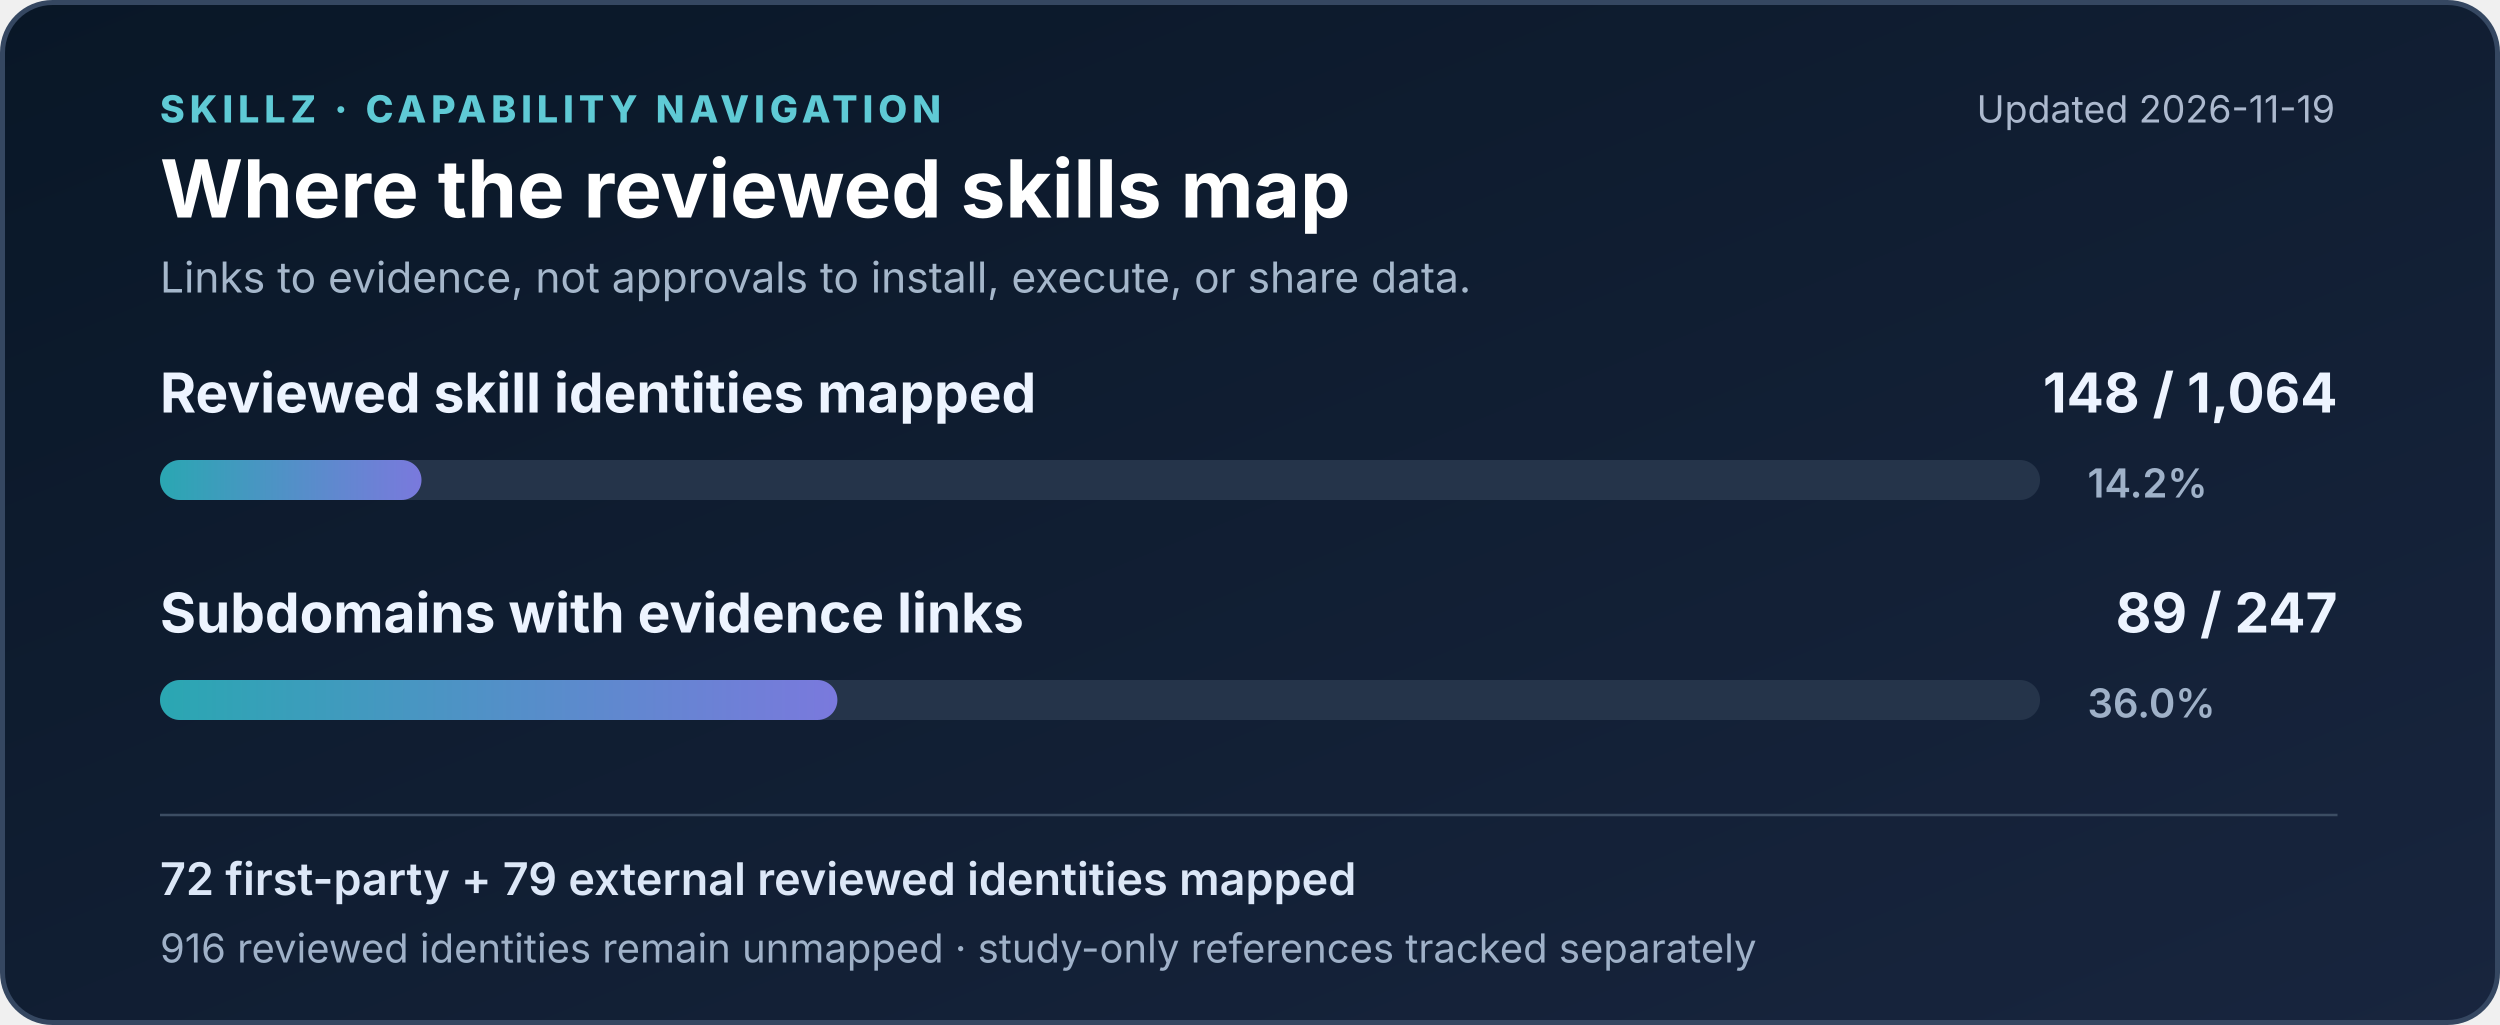
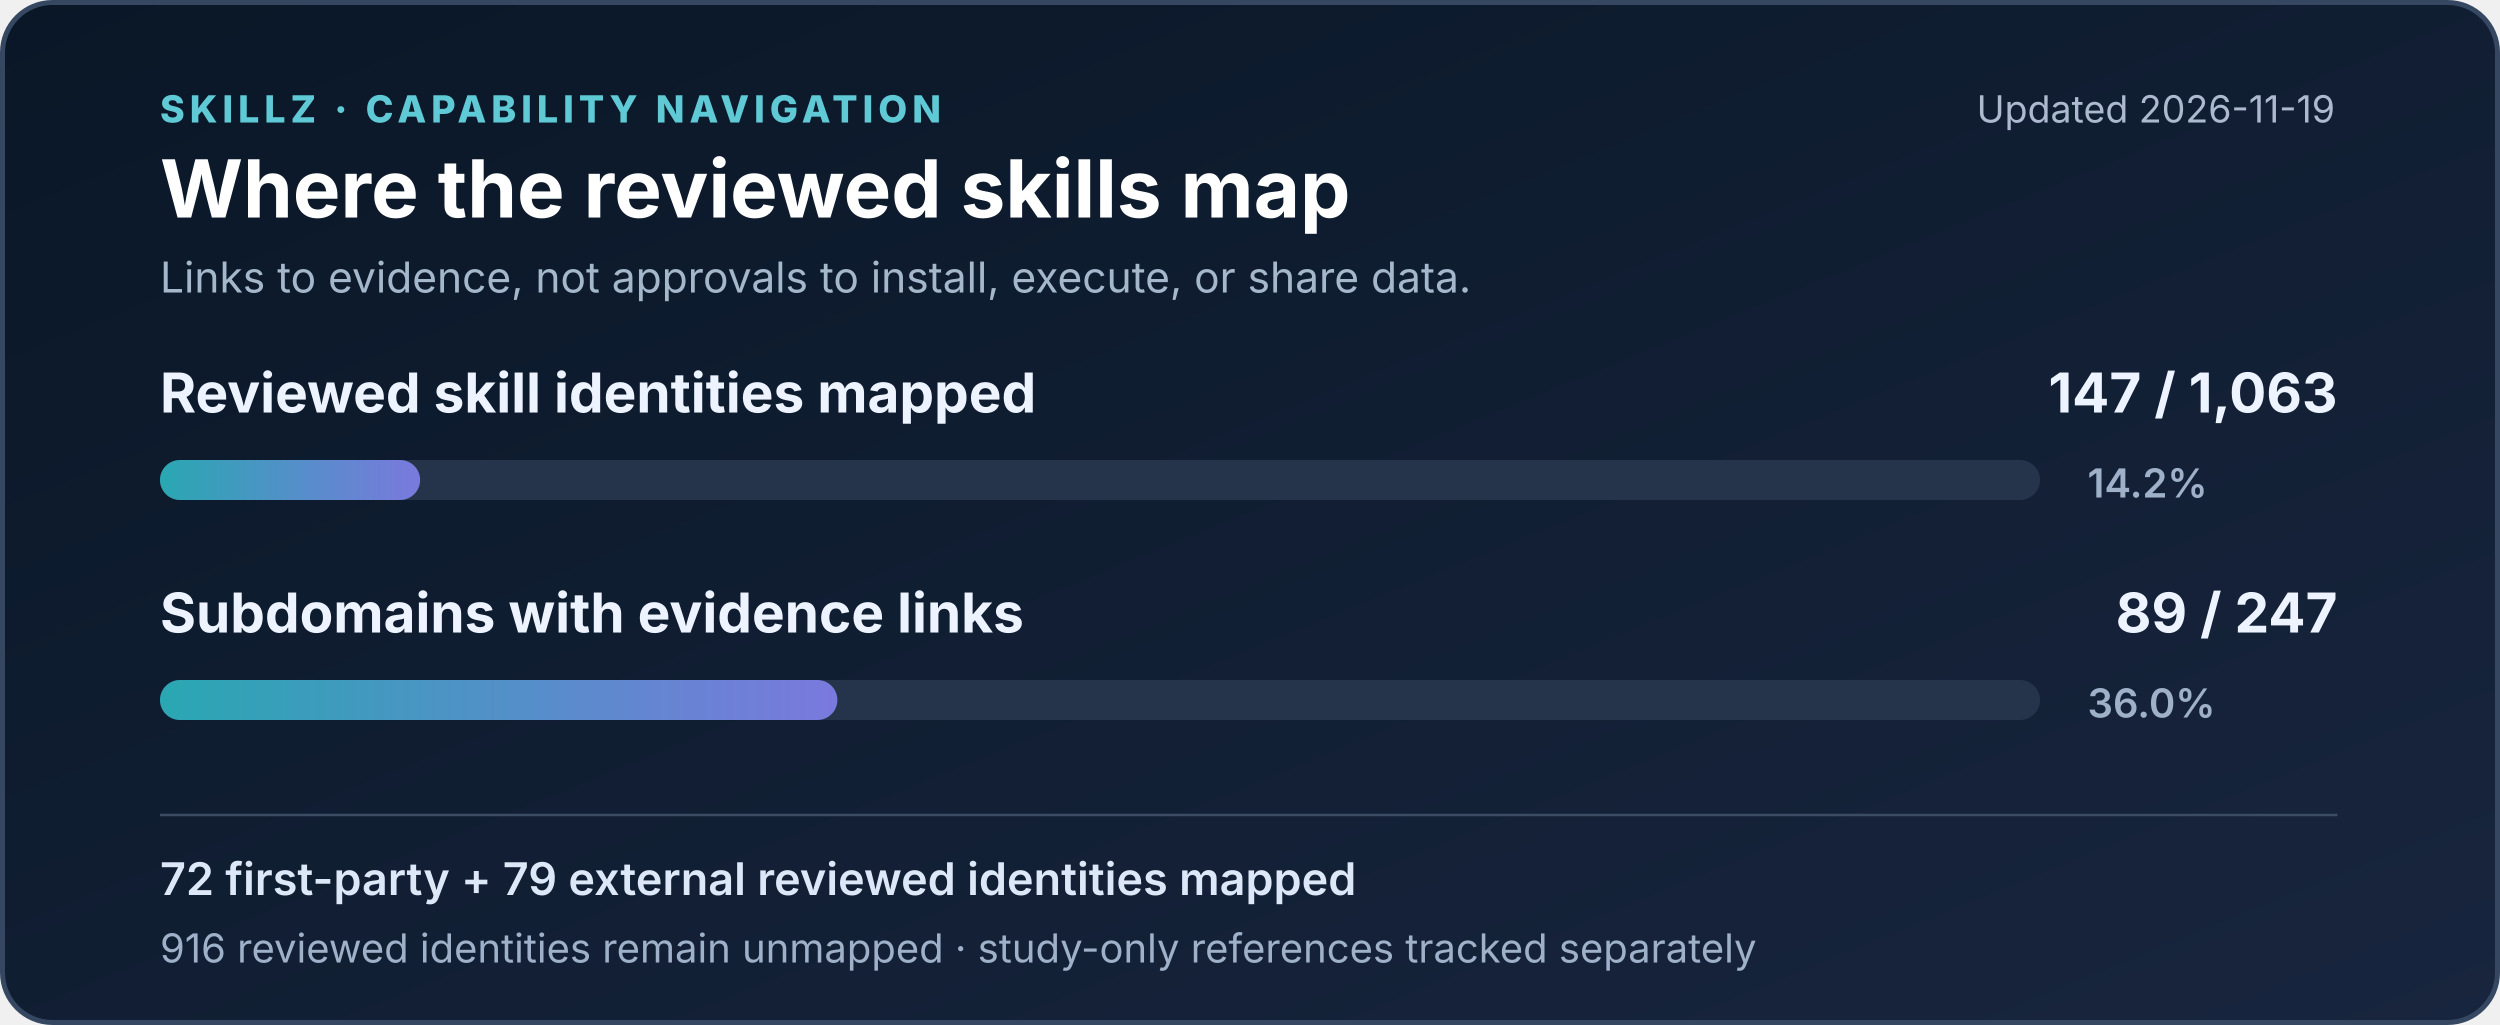
<svg xmlns="http://www.w3.org/2000/svg" width="1000" height="410" viewBox="0 0 1000 410" role="img" aria-labelledby="chartTitle chartDesc">
  <defs>
    <linearGradient id="bg" x1="0" y1="0" x2="1" y2="1">
      <stop stop-color="#091727" />
      <stop offset="1" stop-color="#18253e" />
    </linearGradient>
    <linearGradient id="routeFill" x1="0" y1="0" x2="1" y2="0">
      <stop stop-color="#2aa7b2" />
      <stop offset="1" stop-color="#7a79dd" />
    </linearGradient>
  </defs>
  <rect x="1" y="1" width="998" height="408" rx="20" fill="url(#bg)" stroke="#354761" stroke-width="2" />
  <text x="64" y="49" fill="#5fcad5" font-family="Inter,Segoe UI,Arial,sans-serif" font-size="15" letter-spacing="2" font-weight="800">SKILLZ · CAPABILITY NAVIGATION</text>
  <text x="64" y="87" fill="#ffffff" font-family="Inter,Segoe UI,Arial,sans-serif" font-size="32" font-weight="750">Where the reviewed skills map</text>
  <text x="934" y="49" fill="#acb9ce" font-family="Inter,Segoe UI,Arial,sans-serif" font-size="15" text-anchor="end">Updated 2026-11-19</text>
  <text x="64" y="117" fill="#a5b7cb" font-family="Inter,Segoe UI,Arial,sans-serif" font-size="17">Links to evidence, not approvals to install, execute, or share data.</text>
  <text x="64" y="165" fill="#edf4ff" font-family="Inter,Segoe UI,Arial,sans-serif" font-size="22" font-weight="650">Reviewed skill identities mapped</text>
-   <text x="935" y="165" fill="#edf4ff" font-family="Inter,Segoe UI,Arial,sans-serif" font-size="22" text-anchor="end" font-weight="700">148 / 1,064</text>
+   <text x="935" y="165" fill="#edf4ff" font-family="Inter,Segoe UI,Arial,sans-serif" font-size="22" text-anchor="end" font-weight="700">147 / 1,063</text>
  <rect x="64" y="184" width="752" height="16" rx="8" fill="#25344a" />
-   <rect x="64" y="184" width="104.60" height="16" rx="8" fill="url(#routeFill)" />
+   <rect x="64" y="184" width="104.05" height="16" rx="8" fill="url(#routeFill)" />
  <text x="835" y="199" fill="#9fb1c8" font-family="Inter,Segoe UI,Arial,sans-serif" font-size="16" font-weight="600">14.2%</text>
  <text x="64" y="253" fill="#edf4ff" font-family="Inter,Segoe UI,Arial,sans-serif" font-size="22" font-weight="650">Subdomains with evidence links</text>
  <text x="935" y="253" fill="#edf4ff" font-family="Inter,Segoe UI,Arial,sans-serif" font-size="22" text-anchor="end" font-weight="700">89 / 247</text>
  <rect x="64" y="272" width="752" height="16" rx="8" fill="#25344a" />
  <rect x="64" y="272" width="270.96" height="16" rx="8" fill="url(#routeFill)" />
  <text x="835" y="287" fill="#9fb1c8" font-family="Inter,Segoe UI,Arial,sans-serif" font-size="16" font-weight="600">36.0%</text>
  <line x1="64" y1="326" x2="935" y2="326" stroke="#3c4d63" />
  <text x="64" y="358" fill="#dce7f7" font-family="Inter,Segoe UI,Arial,sans-serif" font-size="18" font-weight="600">72 first-party + 79 external reviewed identities mapped</text>
  <text x="64" y="385" fill="#9fb1c8" font-family="Inter,Segoe UI,Arial,sans-serif" font-size="16">916 reviewed identities remain unmapped · study-only references tracked separately</text>
</svg>
